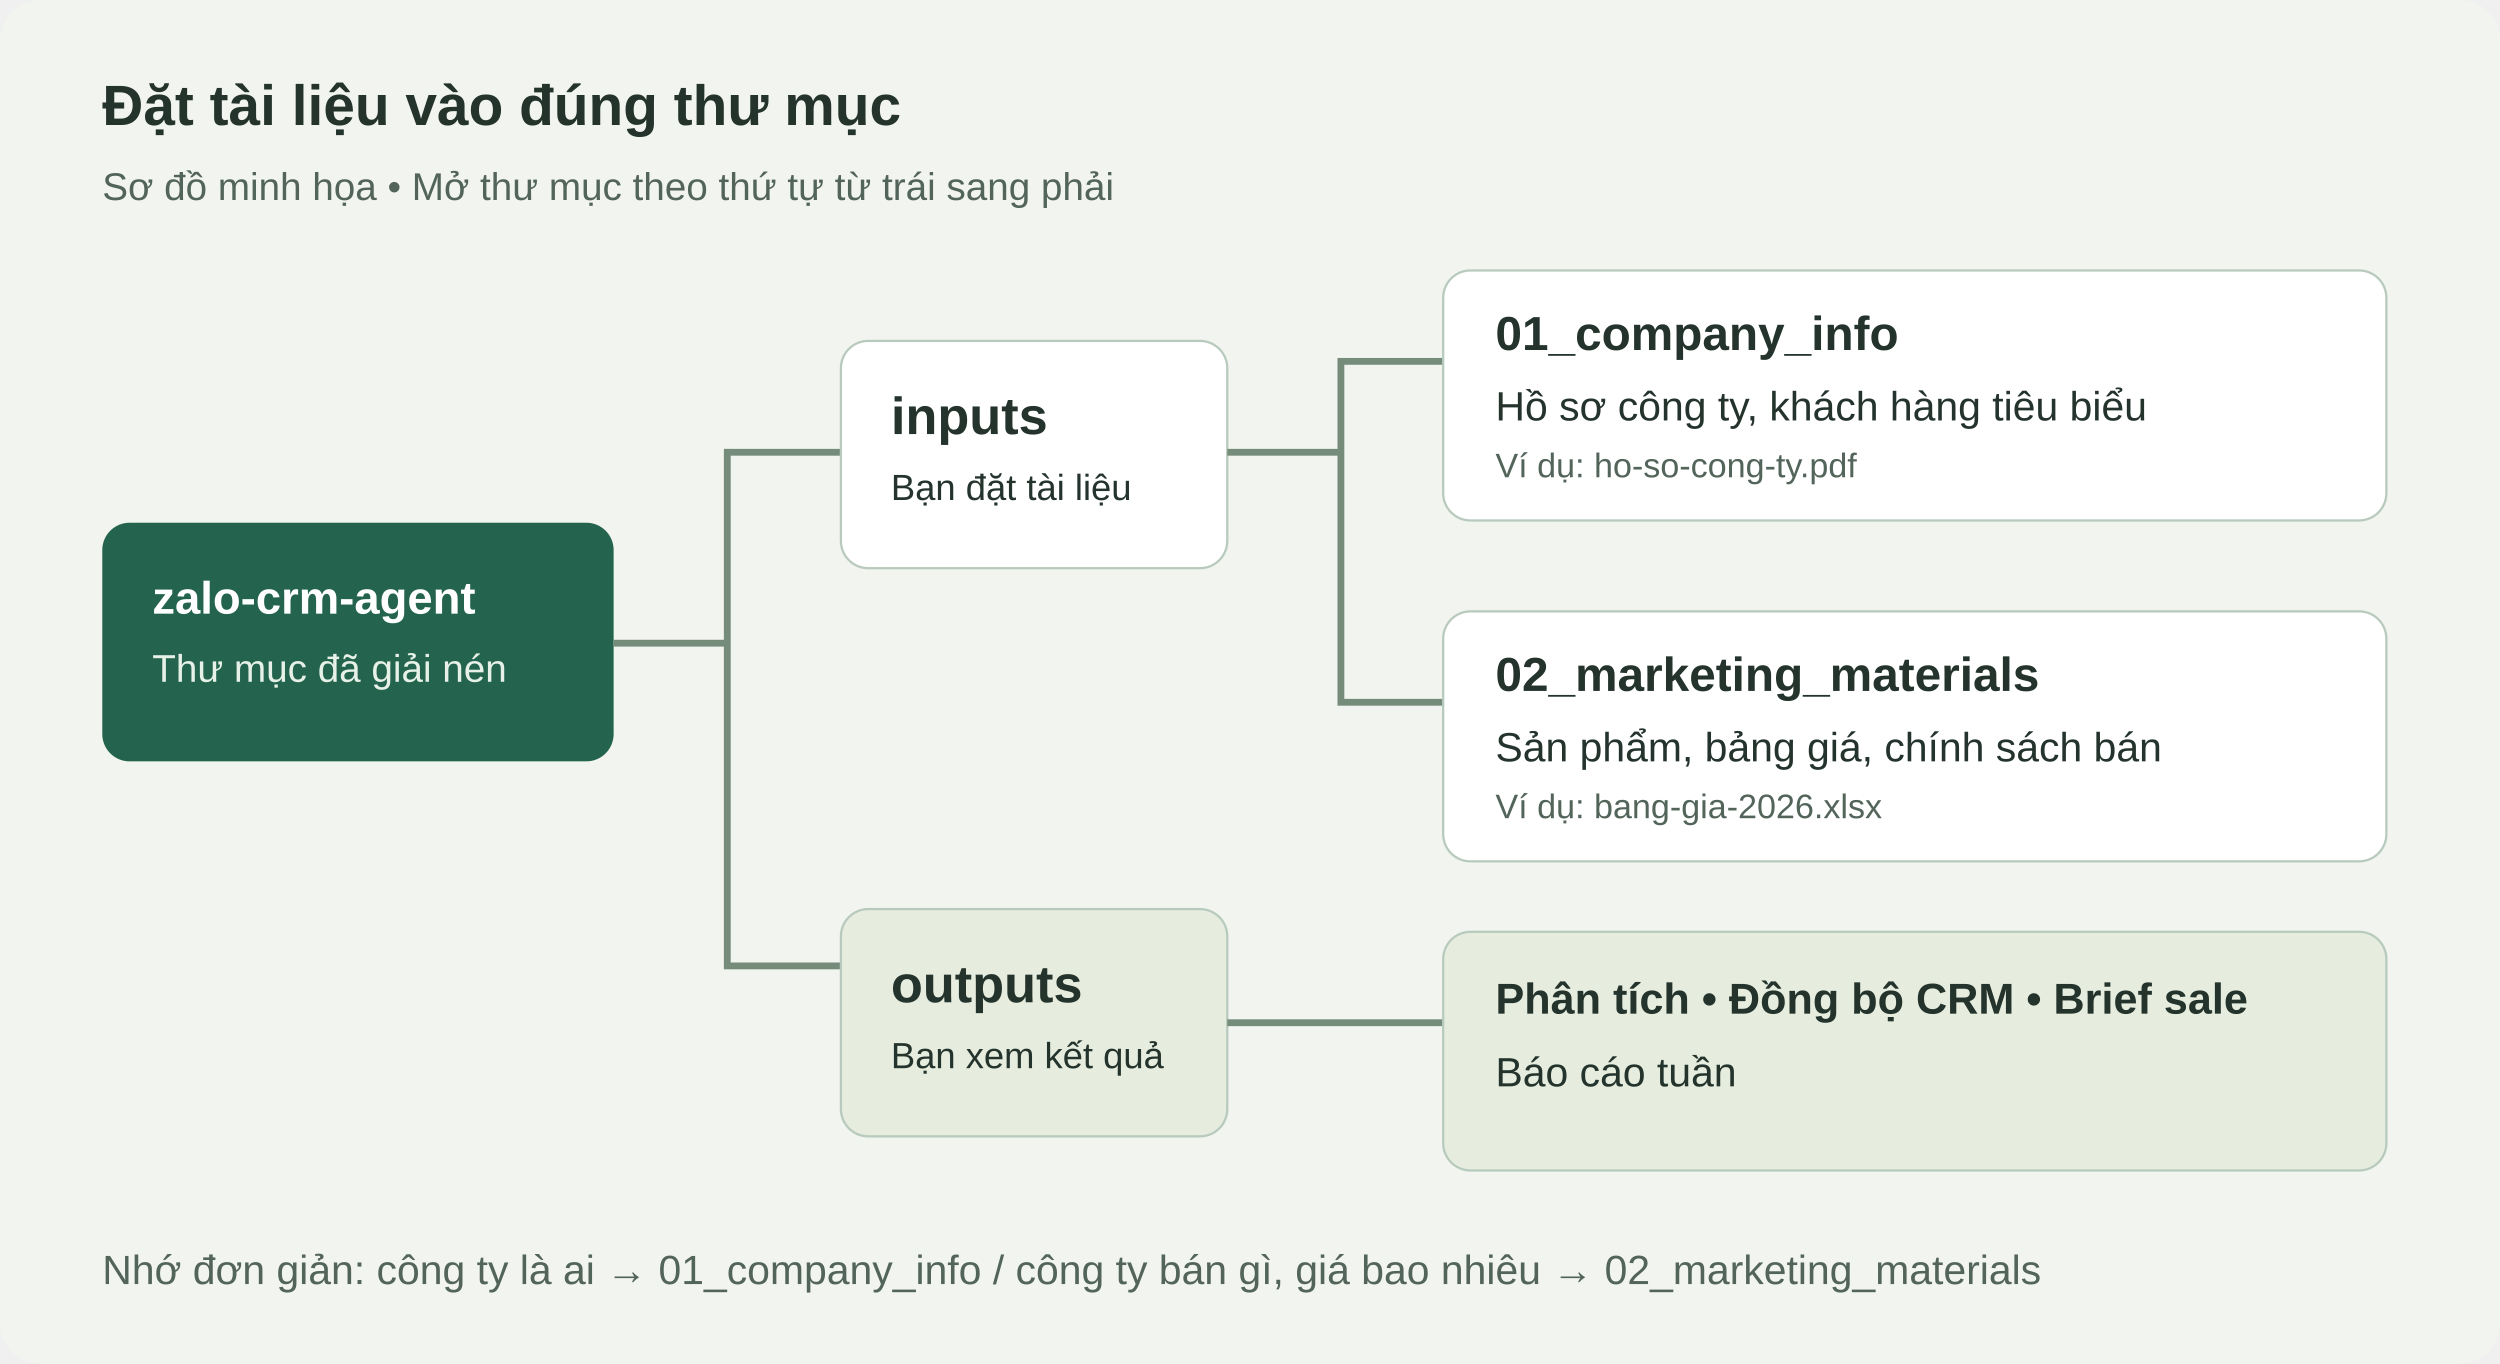
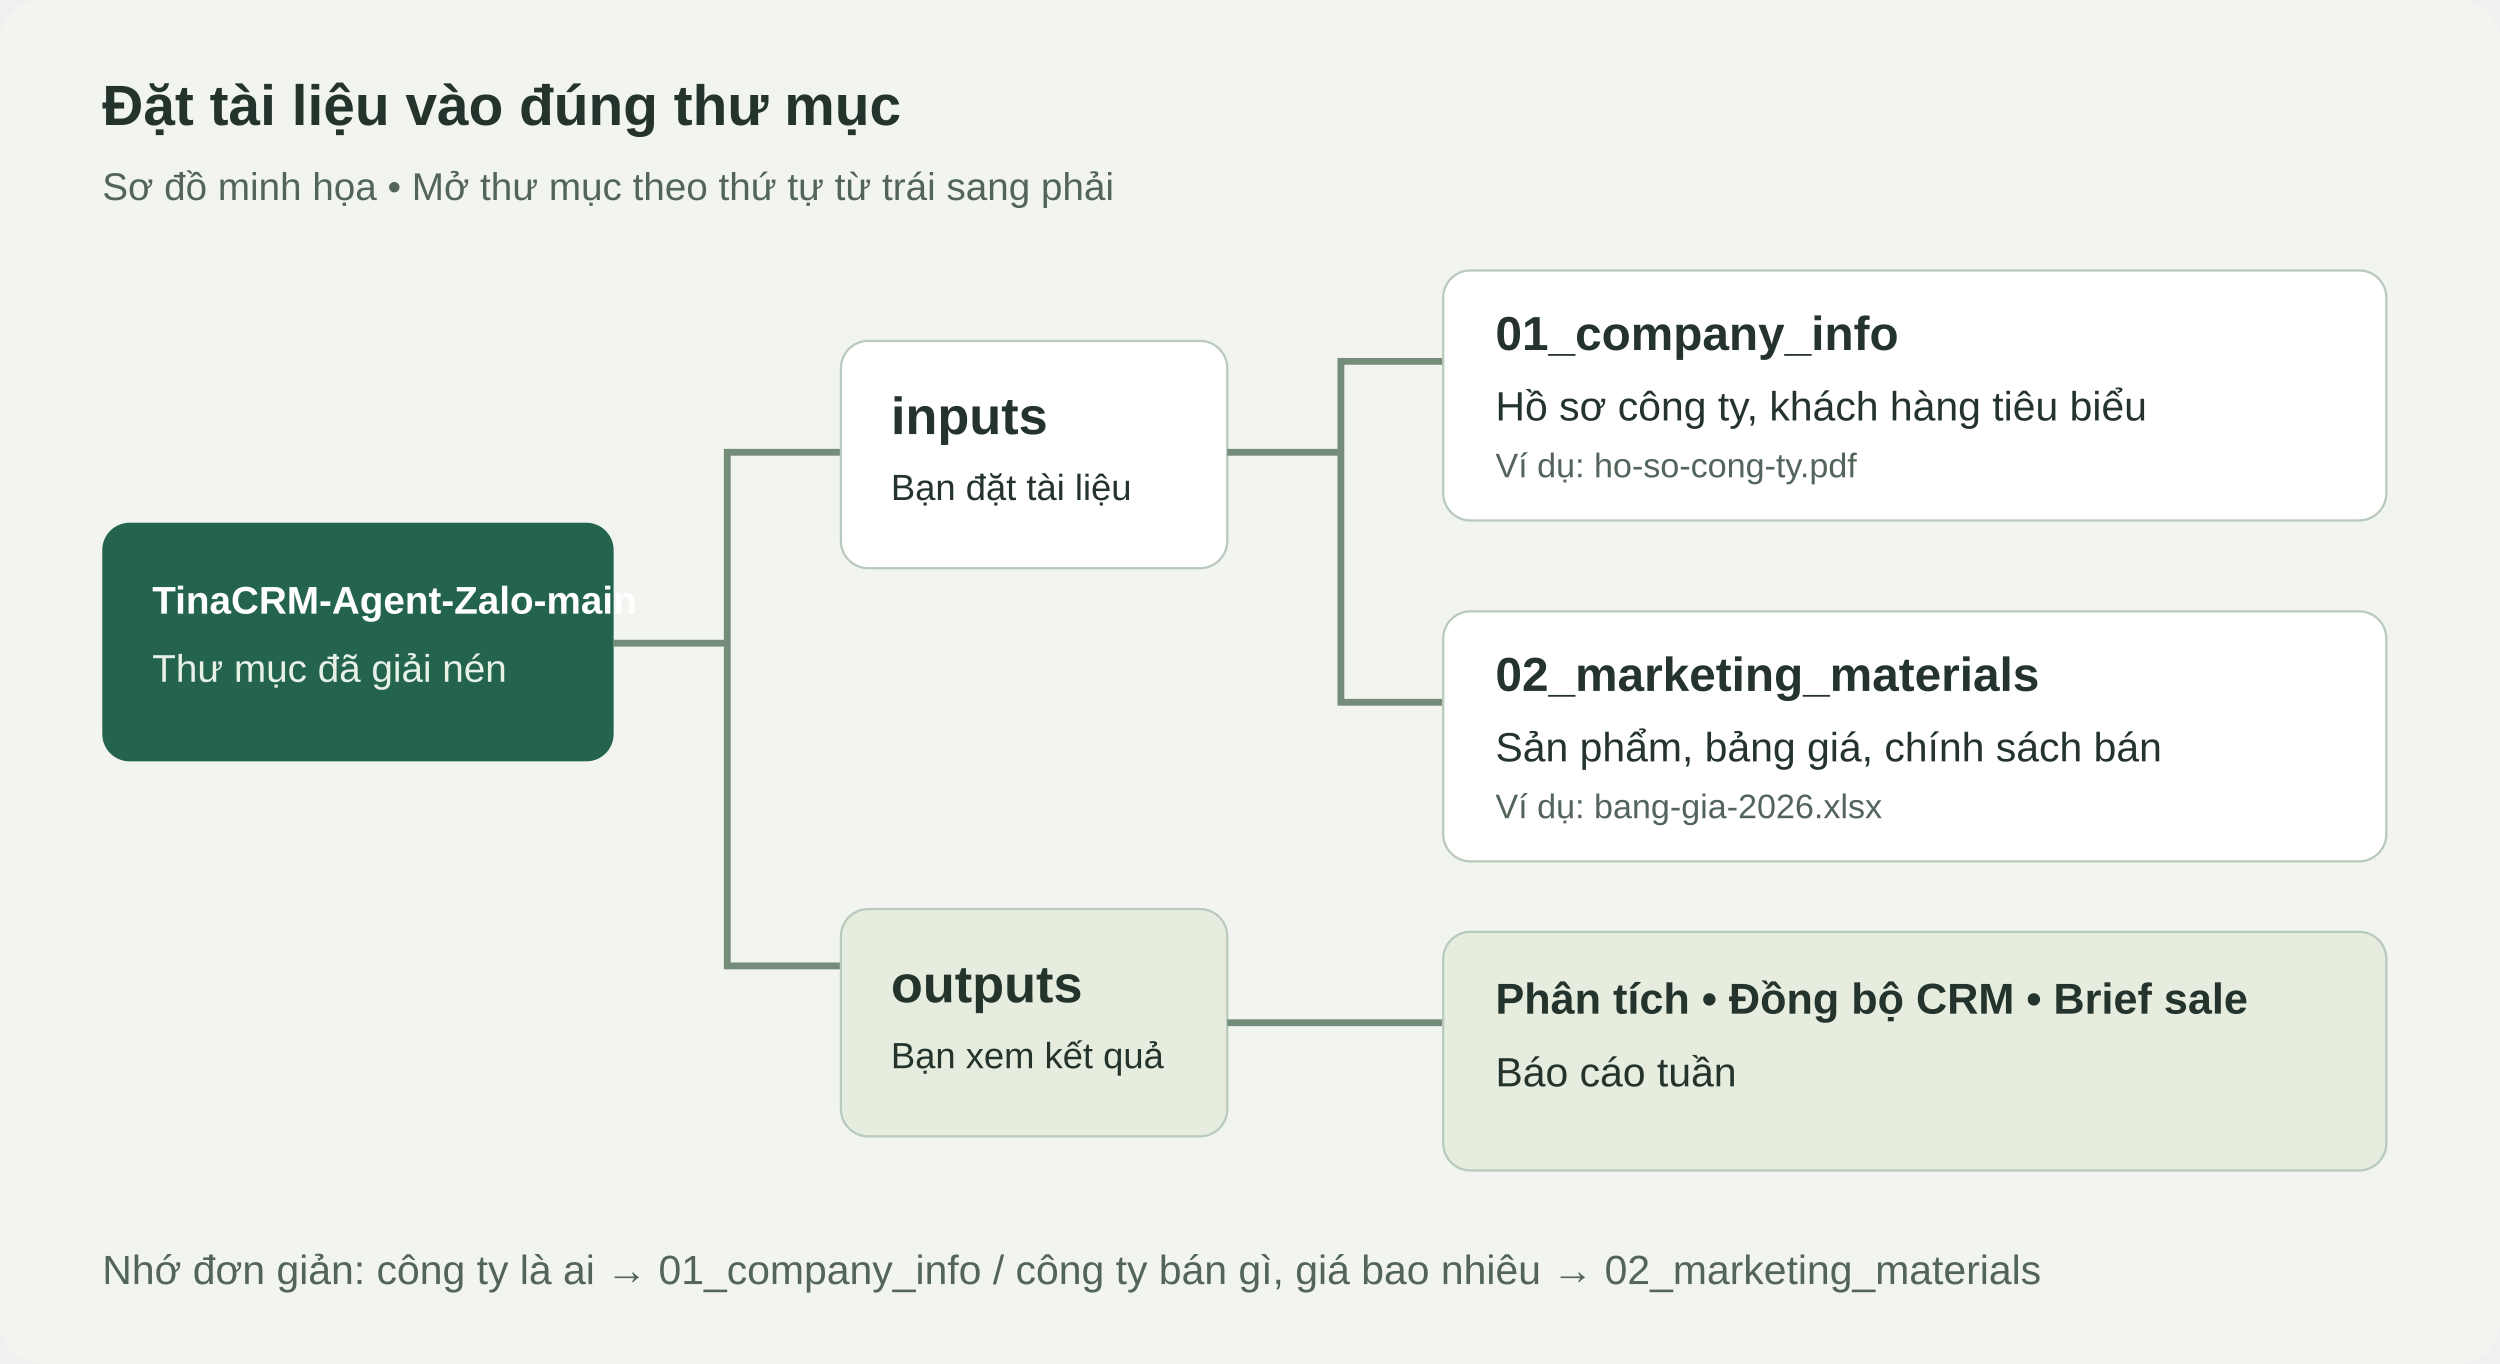
<svg xmlns="http://www.w3.org/2000/svg" width="1100" height="600" viewBox="0 0 1100 600">
  <rect width="1100" height="600" rx="18" fill="#f2f5ef" />
  <g font-family="Arial, sans-serif" fill="#24342d">
    <text x="45" y="55" font-size="25" font-weight="700">Đặt tài liệu vào đúng thư mục</text>
    <text x="45" y="88" font-size="17" fill="#53655a">Sơ đồ minh họa • Mở thư mục theo thứ tự từ trái sang phải</text>
    <rect x="45" y="230" width="225" height="105" rx="12" fill="#24644e" />
-     <text x="67" y="270" font-size="20" font-weight="700" fill="#fff">zalo-crm-agent</text>
+     <text x="67" y="270" font-size="17" font-weight="700" fill="#fff">TinaCRM-Agent-Zalo-main</text>
    <text x="67" y="300" font-size="17" fill="#e7f1e8">Thư mục đã giải nén</text>
    <path d="M270 283H320V199H370 M320 283V425H370" fill="none" stroke="#758c7b" stroke-width="3" />
    <rect x="370" y="150" width="170" height="100" rx="12" fill="#fff" stroke="#b8cabd" />
    <text x="392" y="191" font-size="23" font-weight="700">inputs</text>
    <text x="392" y="220" font-size="16">Bạn đặt tài liệu</text>
    <path d="M540 199H590V159H635 M590 199V309H635" fill="none" stroke="#758c7b" stroke-width="3" />
    <rect x="635" y="119" width="415" height="110" rx="12" fill="#fff" stroke="#b8cabd" />
    <text x="658" y="154" font-size="21" font-weight="700">01_company_info</text>
    <text x="658" y="185" font-size="18">Hồ sơ công ty, khách hàng tiêu biểu</text>
    <text x="658" y="210" font-size="15" fill="#53655a">Ví dụ: ho-so-cong-ty.pdf</text>
    <rect x="635" y="269" width="415" height="110" rx="12" fill="#fff" stroke="#b8cabd" />
    <text x="658" y="304" font-size="21" font-weight="700">02_marketing_materials</text>
    <text x="658" y="335" font-size="18">Sản phẩm, bảng giá, chính sách bán</text>
    <text x="658" y="360" font-size="15" fill="#53655a">Ví dụ: bang-gia-2026.xlsx</text>
    <rect x="370" y="400" width="170" height="100" rx="12" fill="#e6eddf" stroke="#b8cabd" />
    <text x="392" y="441" font-size="23" font-weight="700">outputs</text>
    <text x="392" y="470" font-size="16">Bạn xem kết quả</text>
    <path d="M540 450H635" fill="none" stroke="#758c7b" stroke-width="3" />
    <rect x="635" y="410" width="415" height="105" rx="12" fill="#e6eddf" stroke="#b8cabd" />
    <text x="658" y="446" font-size="19" font-weight="700">Phân tích • Đồng bộ CRM • Brief sale</text>
    <text x="658" y="478" font-size="18">Báo cáo tuần</text>
    <text x="45" y="565" font-size="18" fill="#53655a">Nhớ đơn giản: công ty là ai → 01_company_info  /  công ty bán gì, giá bao nhiêu → 02_marketing_materials</text>
  </g>
</svg>
